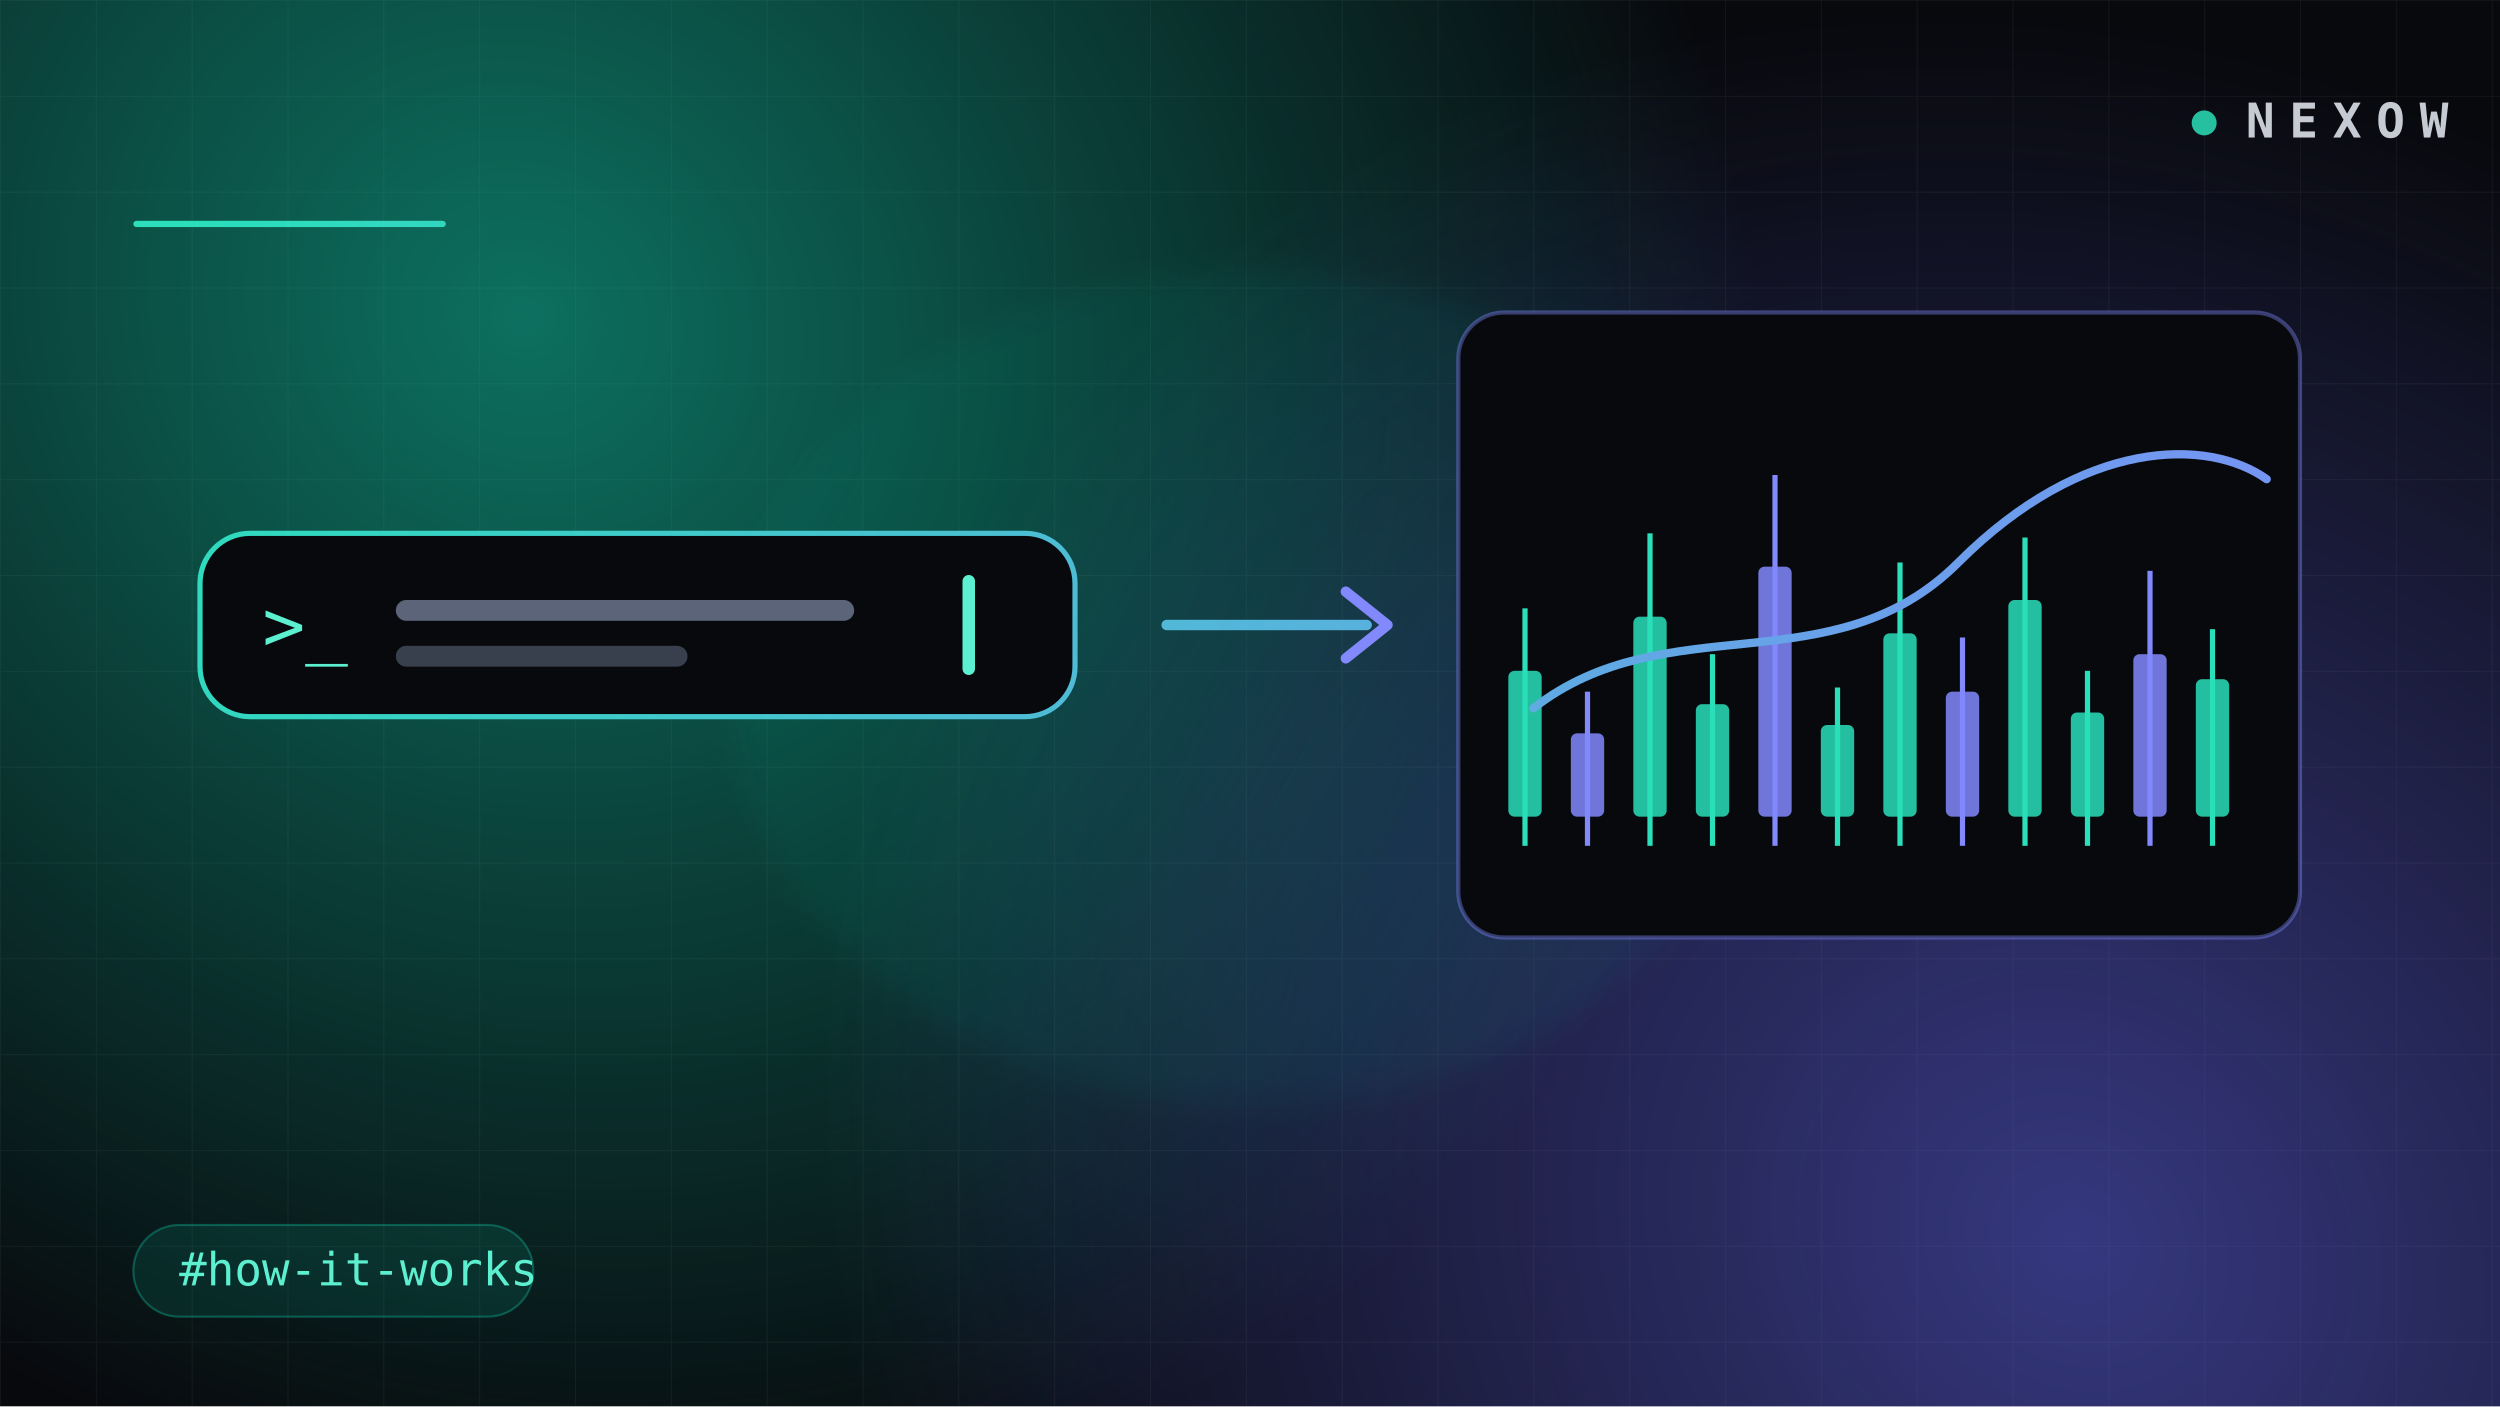
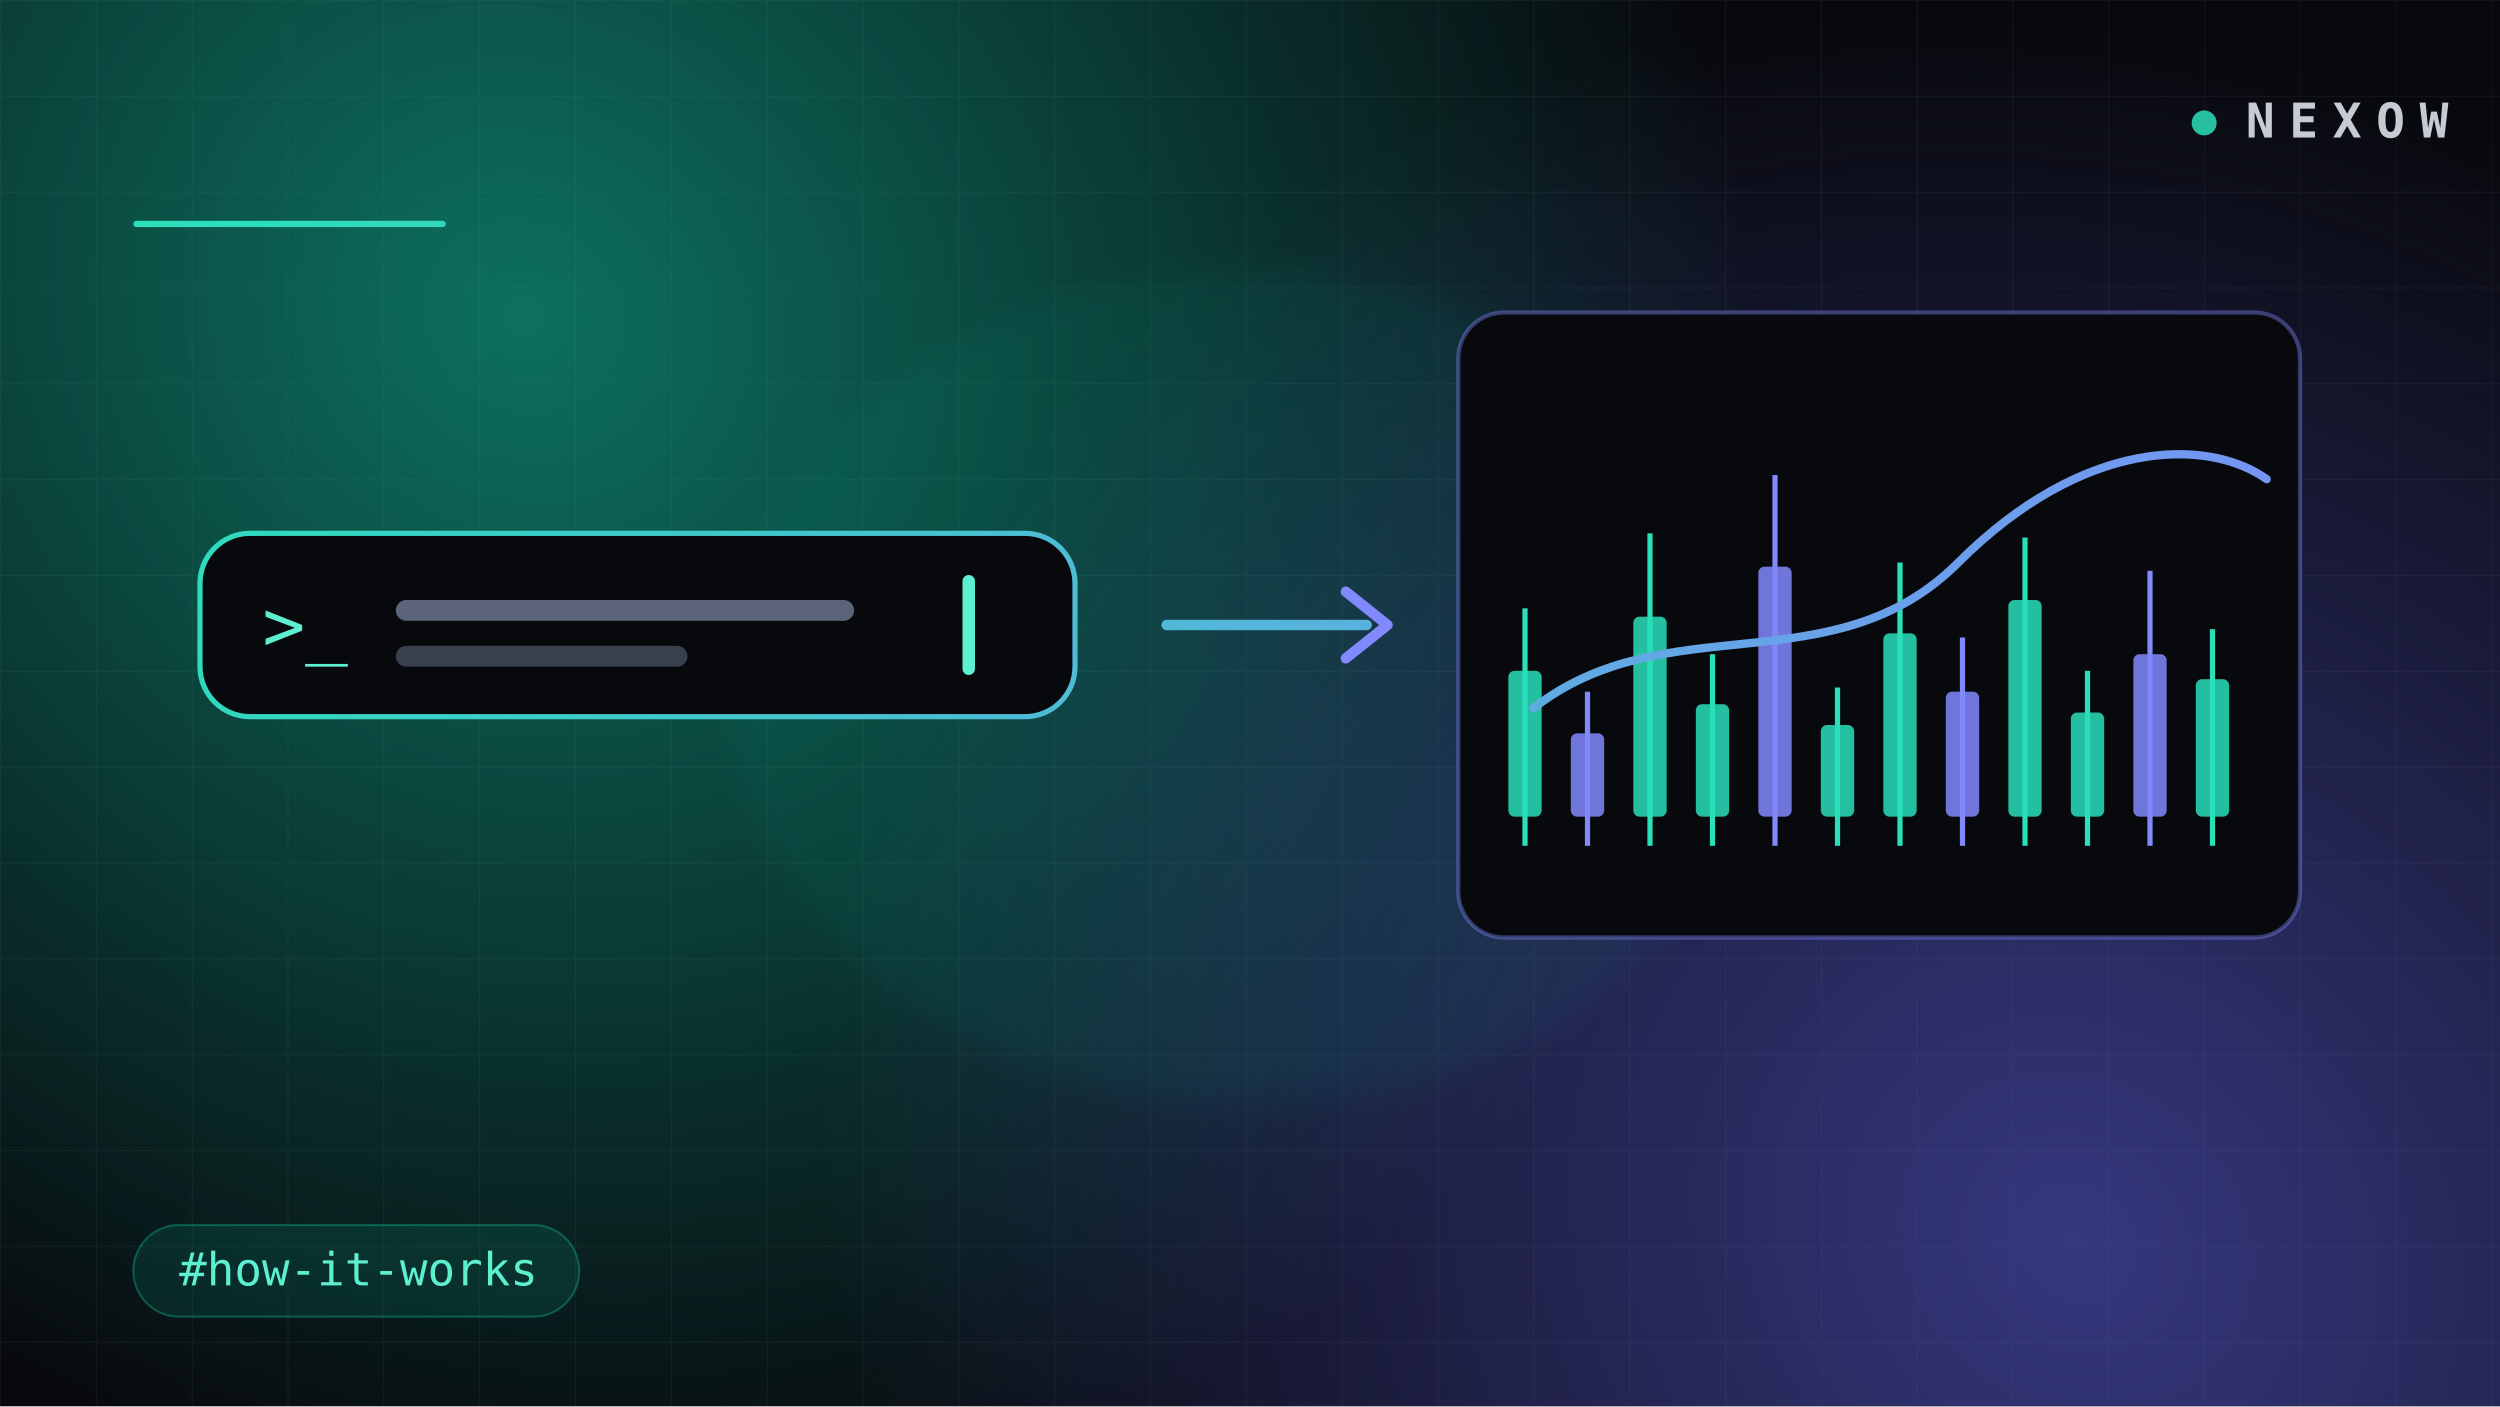
<svg xmlns="http://www.w3.org/2000/svg" width="1200" height="675" viewBox="0 0 1200 675" fill="none" role="img" aria-label="Prompt to live widget illustration">
  <defs>
    <radialGradient id="glowA" cx="0" cy="0" r="1" gradientUnits="userSpaceOnUse" gradientTransform="translate(250 150) rotate(40) scale(620 560)">
      <stop stop-color="#10c5a3" stop-opacity="0.55" />
      <stop offset="1" stop-color="#10c5a3" stop-opacity="0" />
    </radialGradient>
    <radialGradient id="glowB" cx="0" cy="0" r="1" gradientUnits="userSpaceOnUse" gradientTransform="translate(1000 600) rotate(-140) scale(640 560)">
      <stop stop-color="#6366f1" stop-opacity="0.5" />
      <stop offset="1" stop-color="#6366f1" stop-opacity="0" />
    </radialGradient>
    <linearGradient id="edge" x1="80" y1="140" x2="1120" y2="560" gradientUnits="userSpaceOnUse">
      <stop stop-color="#2adfba" />
      <stop offset="1" stop-color="#8189fc" />
    </linearGradient>
    <pattern id="grid" width="46" height="46" patternUnits="userSpaceOnUse">
      <path d="M46 0H0V46" fill="none" stroke="#ffffff" stroke-opacity="0.045" stroke-width="1" />
    </pattern>
    <filter id="soft" x="-30%" y="-30%" width="160%" height="160%">
      <feGaussianBlur stdDeviation="7" />
    </filter>
  </defs>
  <rect width="1200" height="675" fill="#08090d" />
  <rect width="1200" height="675" fill="url(#grid)" />
  <rect width="1200" height="675" fill="url(#glowA)" />
  <rect width="1200" height="675" fill="url(#glowB)" />
  <g opacity="0.85">
    <circle cx="1058" cy="59" r="6" fill="#2adfba" />
    <text x="1078" y="66" font-family="'JetBrains Mono', ui-monospace, SFMono-Regular, monospace" font-size="23" font-weight="700" letter-spacing="7" fill="#e8ecf5">NEXOW</text>
  </g>
  <g transform="translate(64 588)">
-     <rect x="0" y="0" width="192" height="44" rx="22" fill="#10c5a3" fill-opacity="0.12" stroke="#10c5a3" stroke-opacity="0.35" />
+     <rect x="0" y="0" width="214" height="44" rx="22" fill="#10c5a3" fill-opacity="0.12" stroke="#10c5a3" stroke-opacity="0.35" />
    <text x="22" y="29" font-family="'JetBrains Mono', ui-monospace, SFMono-Regular, monospace" font-size="22" fill="#5cf0d0">#how-it-works</text>
  </g>
  <rect x="64" y="106" width="150" height="3" rx="1.5" fill="url(#edge)" />
  <g>
    <ellipse cx="600" cy="330" rx="250" ry="200" fill="#10c5a3" fill-opacity="0.06" filter="url(#soft)" />
    <rect x="96" y="256" width="420" height="88" rx="24" fill="#08090d" stroke="url(#edge)" stroke-width="2.5" />
    <text x="126" y="312" font-family="'JetBrains Mono', ui-monospace, SFMono-Regular, monospace" font-size="34" fill="#5cf0d0">&gt;_</text>
    <rect x="190" y="288" width="220" height="10" rx="5" fill="#5b6478" />
    <rect x="190" y="310" width="140" height="10" rx="5" fill="#5b6478" fill-opacity="0.6" />
    <rect x="462" y="276" width="6" height="48" rx="3" fill="#5cf0d0" />
    <path d="M560 300 h96" stroke="url(#edge)" stroke-width="5" stroke-linecap="round" />
    <path d="M646 284 l20 16 l-20 16" fill="none" stroke="#8189fc" stroke-width="5" stroke-linecap="round" stroke-linejoin="round" />
    <rect x="700" y="150" width="404" height="300" rx="22" fill="#08090d" stroke="#8189fc" stroke-opacity="0.4" stroke-width="2" />
    <line x1="732" y1="292" x2="732" y2="406" stroke="#2adfba" stroke-width="2.5" />
    <rect x="724" y="322" width="16" height="70" rx="3" fill="#2adfba" fill-opacity="0.85" />
    <line x1="762" y1="332" x2="762" y2="406" stroke="#8189fc" stroke-width="2.5" />
    <rect x="754" y="352" width="16" height="40" rx="3" fill="#8189fc" fill-opacity="0.85" />
    <line x1="792" y1="256" x2="792" y2="406" stroke="#2adfba" stroke-width="2.5" />
    <rect x="784" y="296" width="16" height="96" rx="3" fill="#2adfba" fill-opacity="0.85" />
    <line x1="822" y1="314" x2="822" y2="406" stroke="#2adfba" stroke-width="2.5" />
    <rect x="814" y="338" width="16" height="54" rx="3" fill="#2adfba" fill-opacity="0.85" />
    <line x1="852" y1="228" x2="852" y2="406" stroke="#8189fc" stroke-width="2.5" />
    <rect x="844" y="272" width="16" height="120" rx="3" fill="#8189fc" fill-opacity="0.85" />
    <line x1="882" y1="330" x2="882" y2="406" stroke="#2adfba" stroke-width="2.5" />
    <rect x="874" y="348" width="16" height="44" rx="3" fill="#2adfba" fill-opacity="0.85" />
    <line x1="912" y1="270" x2="912" y2="406" stroke="#2adfba" stroke-width="2.5" />
    <rect x="904" y="304" width="16" height="88" rx="3" fill="#2adfba" fill-opacity="0.85" />
    <line x1="942" y1="306" x2="942" y2="406" stroke="#8189fc" stroke-width="2.5" />
    <rect x="934" y="332" width="16" height="60" rx="3" fill="#8189fc" fill-opacity="0.85" />
    <line x1="972" y1="258" x2="972" y2="406" stroke="#2adfba" stroke-width="2.5" />
    <rect x="964" y="288" width="16" height="104" rx="3" fill="#2adfba" fill-opacity="0.85" />
    <line x1="1002" y1="322" x2="1002" y2="406" stroke="#2adfba" stroke-width="2.5" />
    <rect x="994" y="342" width="16" height="50" rx="3" fill="#2adfba" fill-opacity="0.85" />
    <line x1="1032" y1="274" x2="1032" y2="406" stroke="#8189fc" stroke-width="2.5" />
    <rect x="1024" y="314" width="16" height="78" rx="3" fill="#8189fc" fill-opacity="0.85" />
    <line x1="1062" y1="302" x2="1062" y2="406" stroke="#2adfba" stroke-width="2.5" />
    <rect x="1054" y="326" width="16" height="66" rx="3" fill="#2adfba" fill-opacity="0.85" />
    <path d="M736 340 C 800 290, 880 330, 940 270 S 1060 210, 1088 230" fill="none" stroke="url(#edge)" stroke-width="4" stroke-linecap="round" />
  </g>
</svg>
